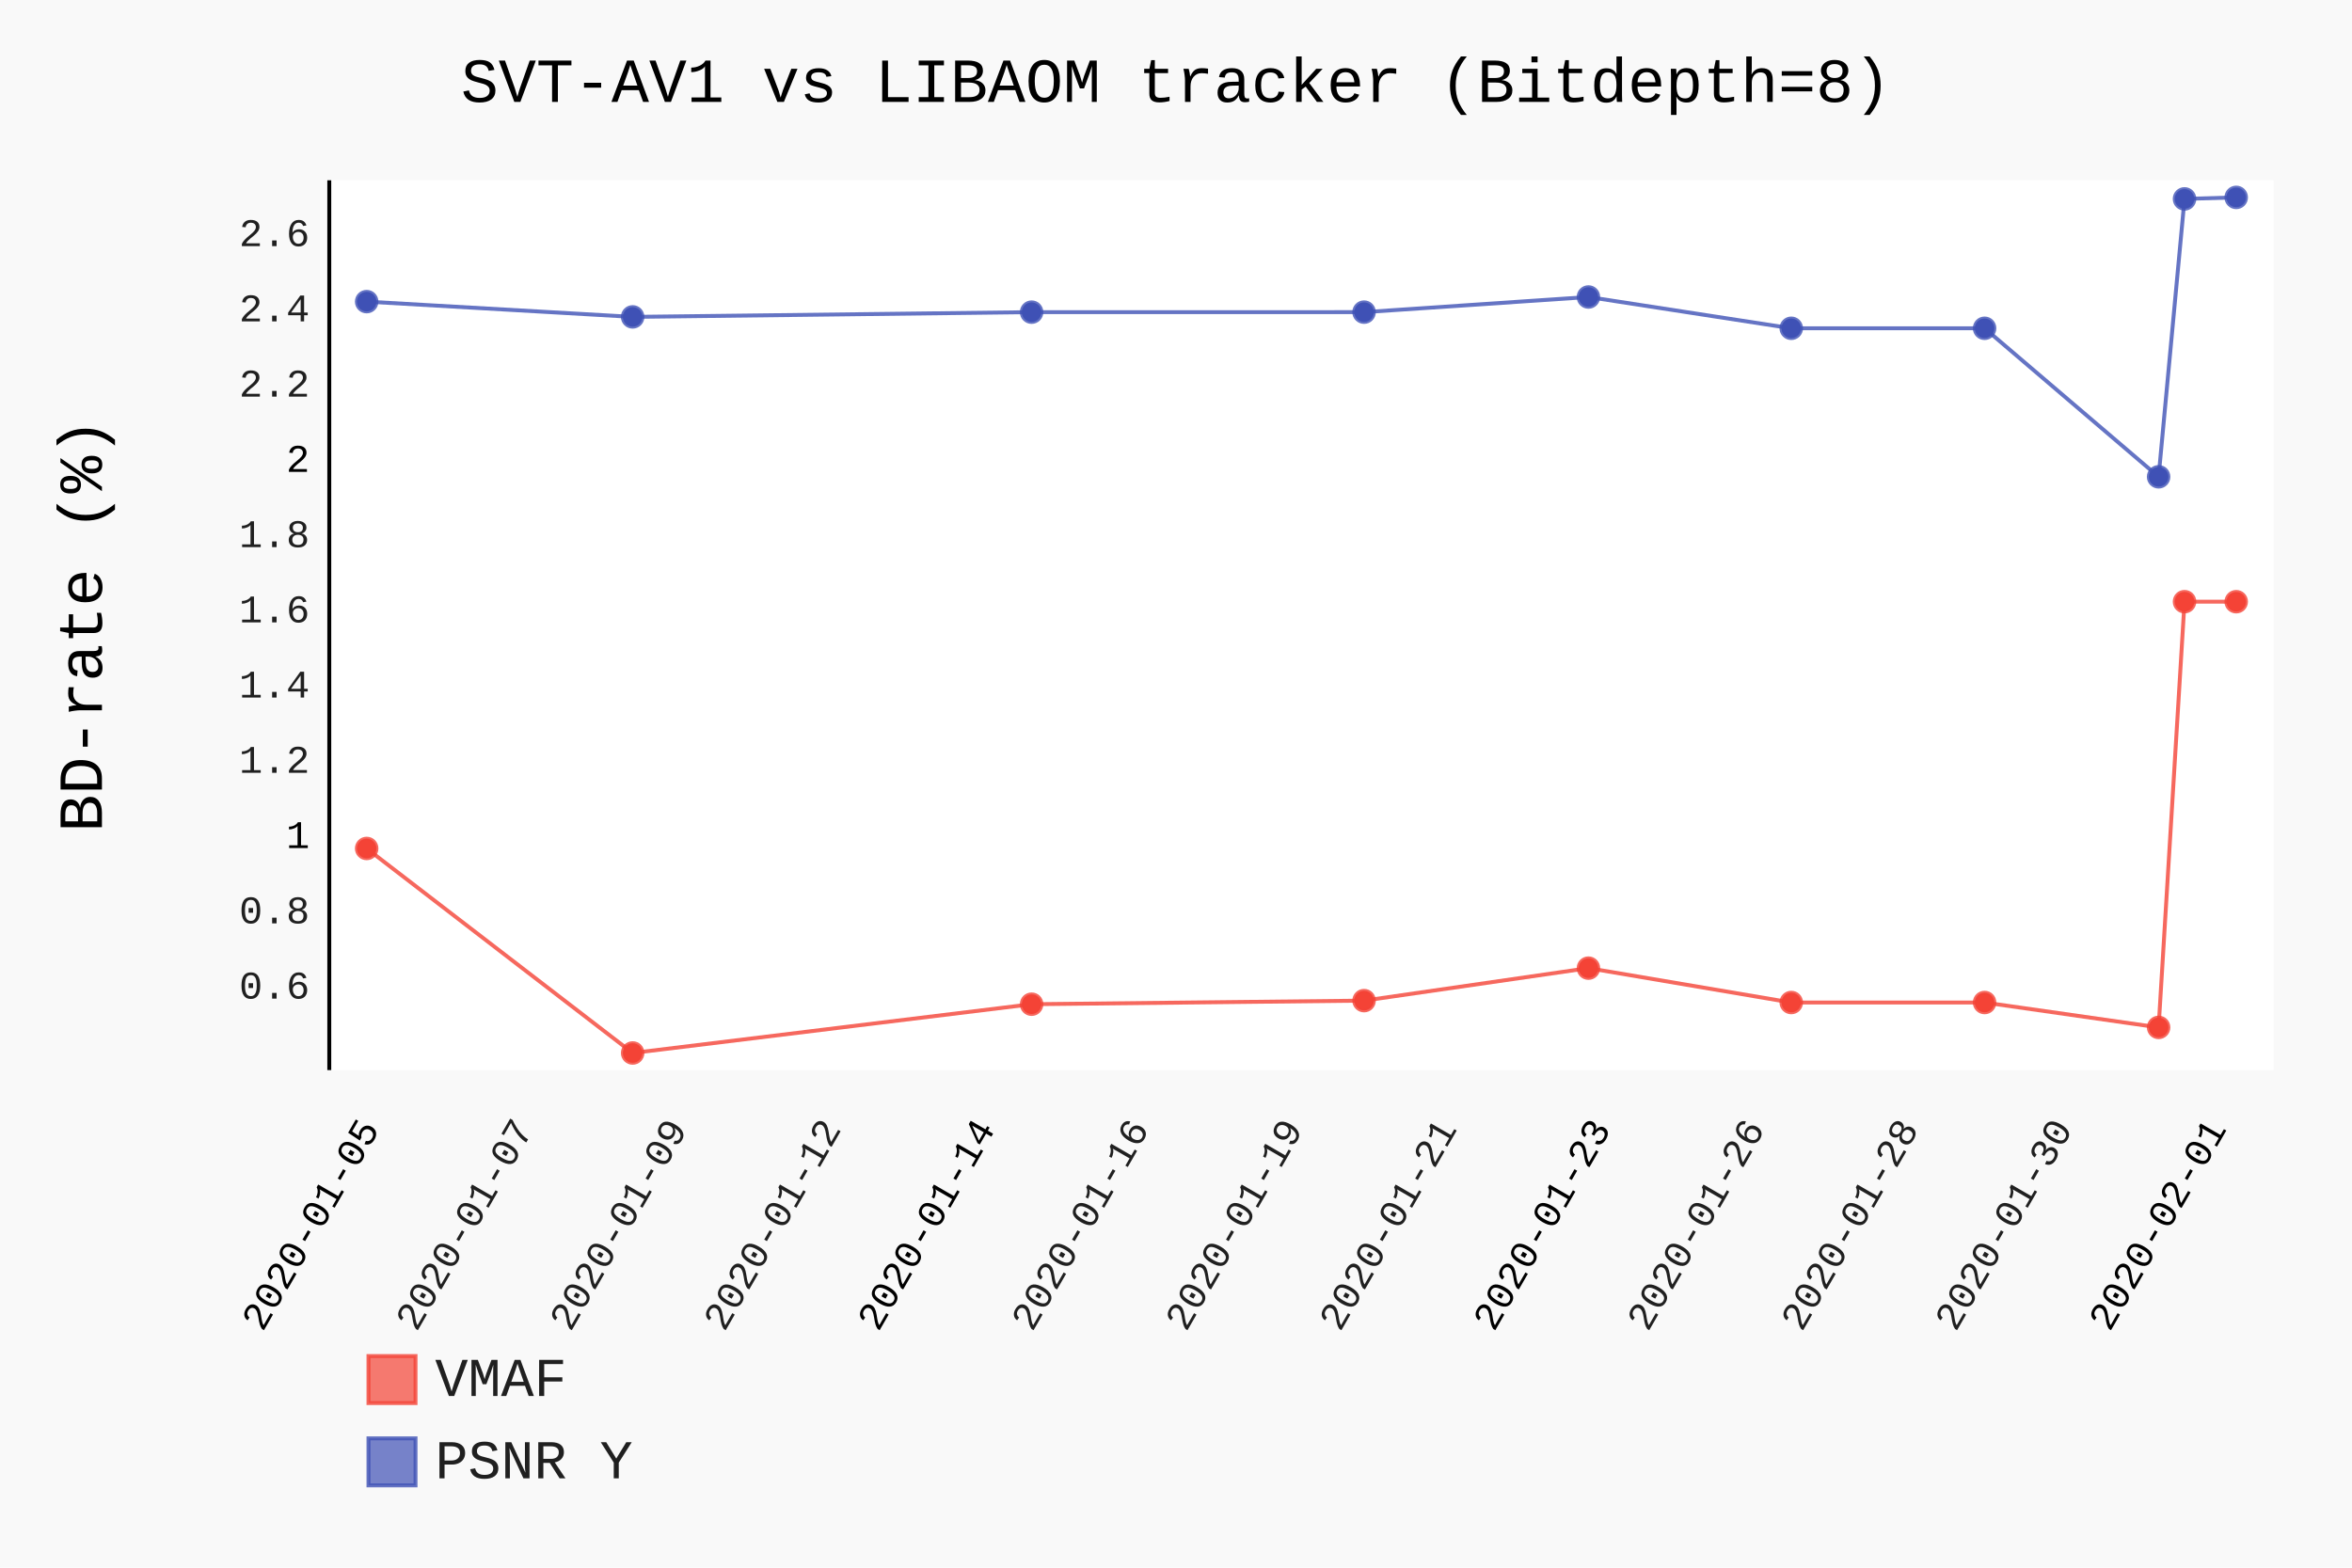
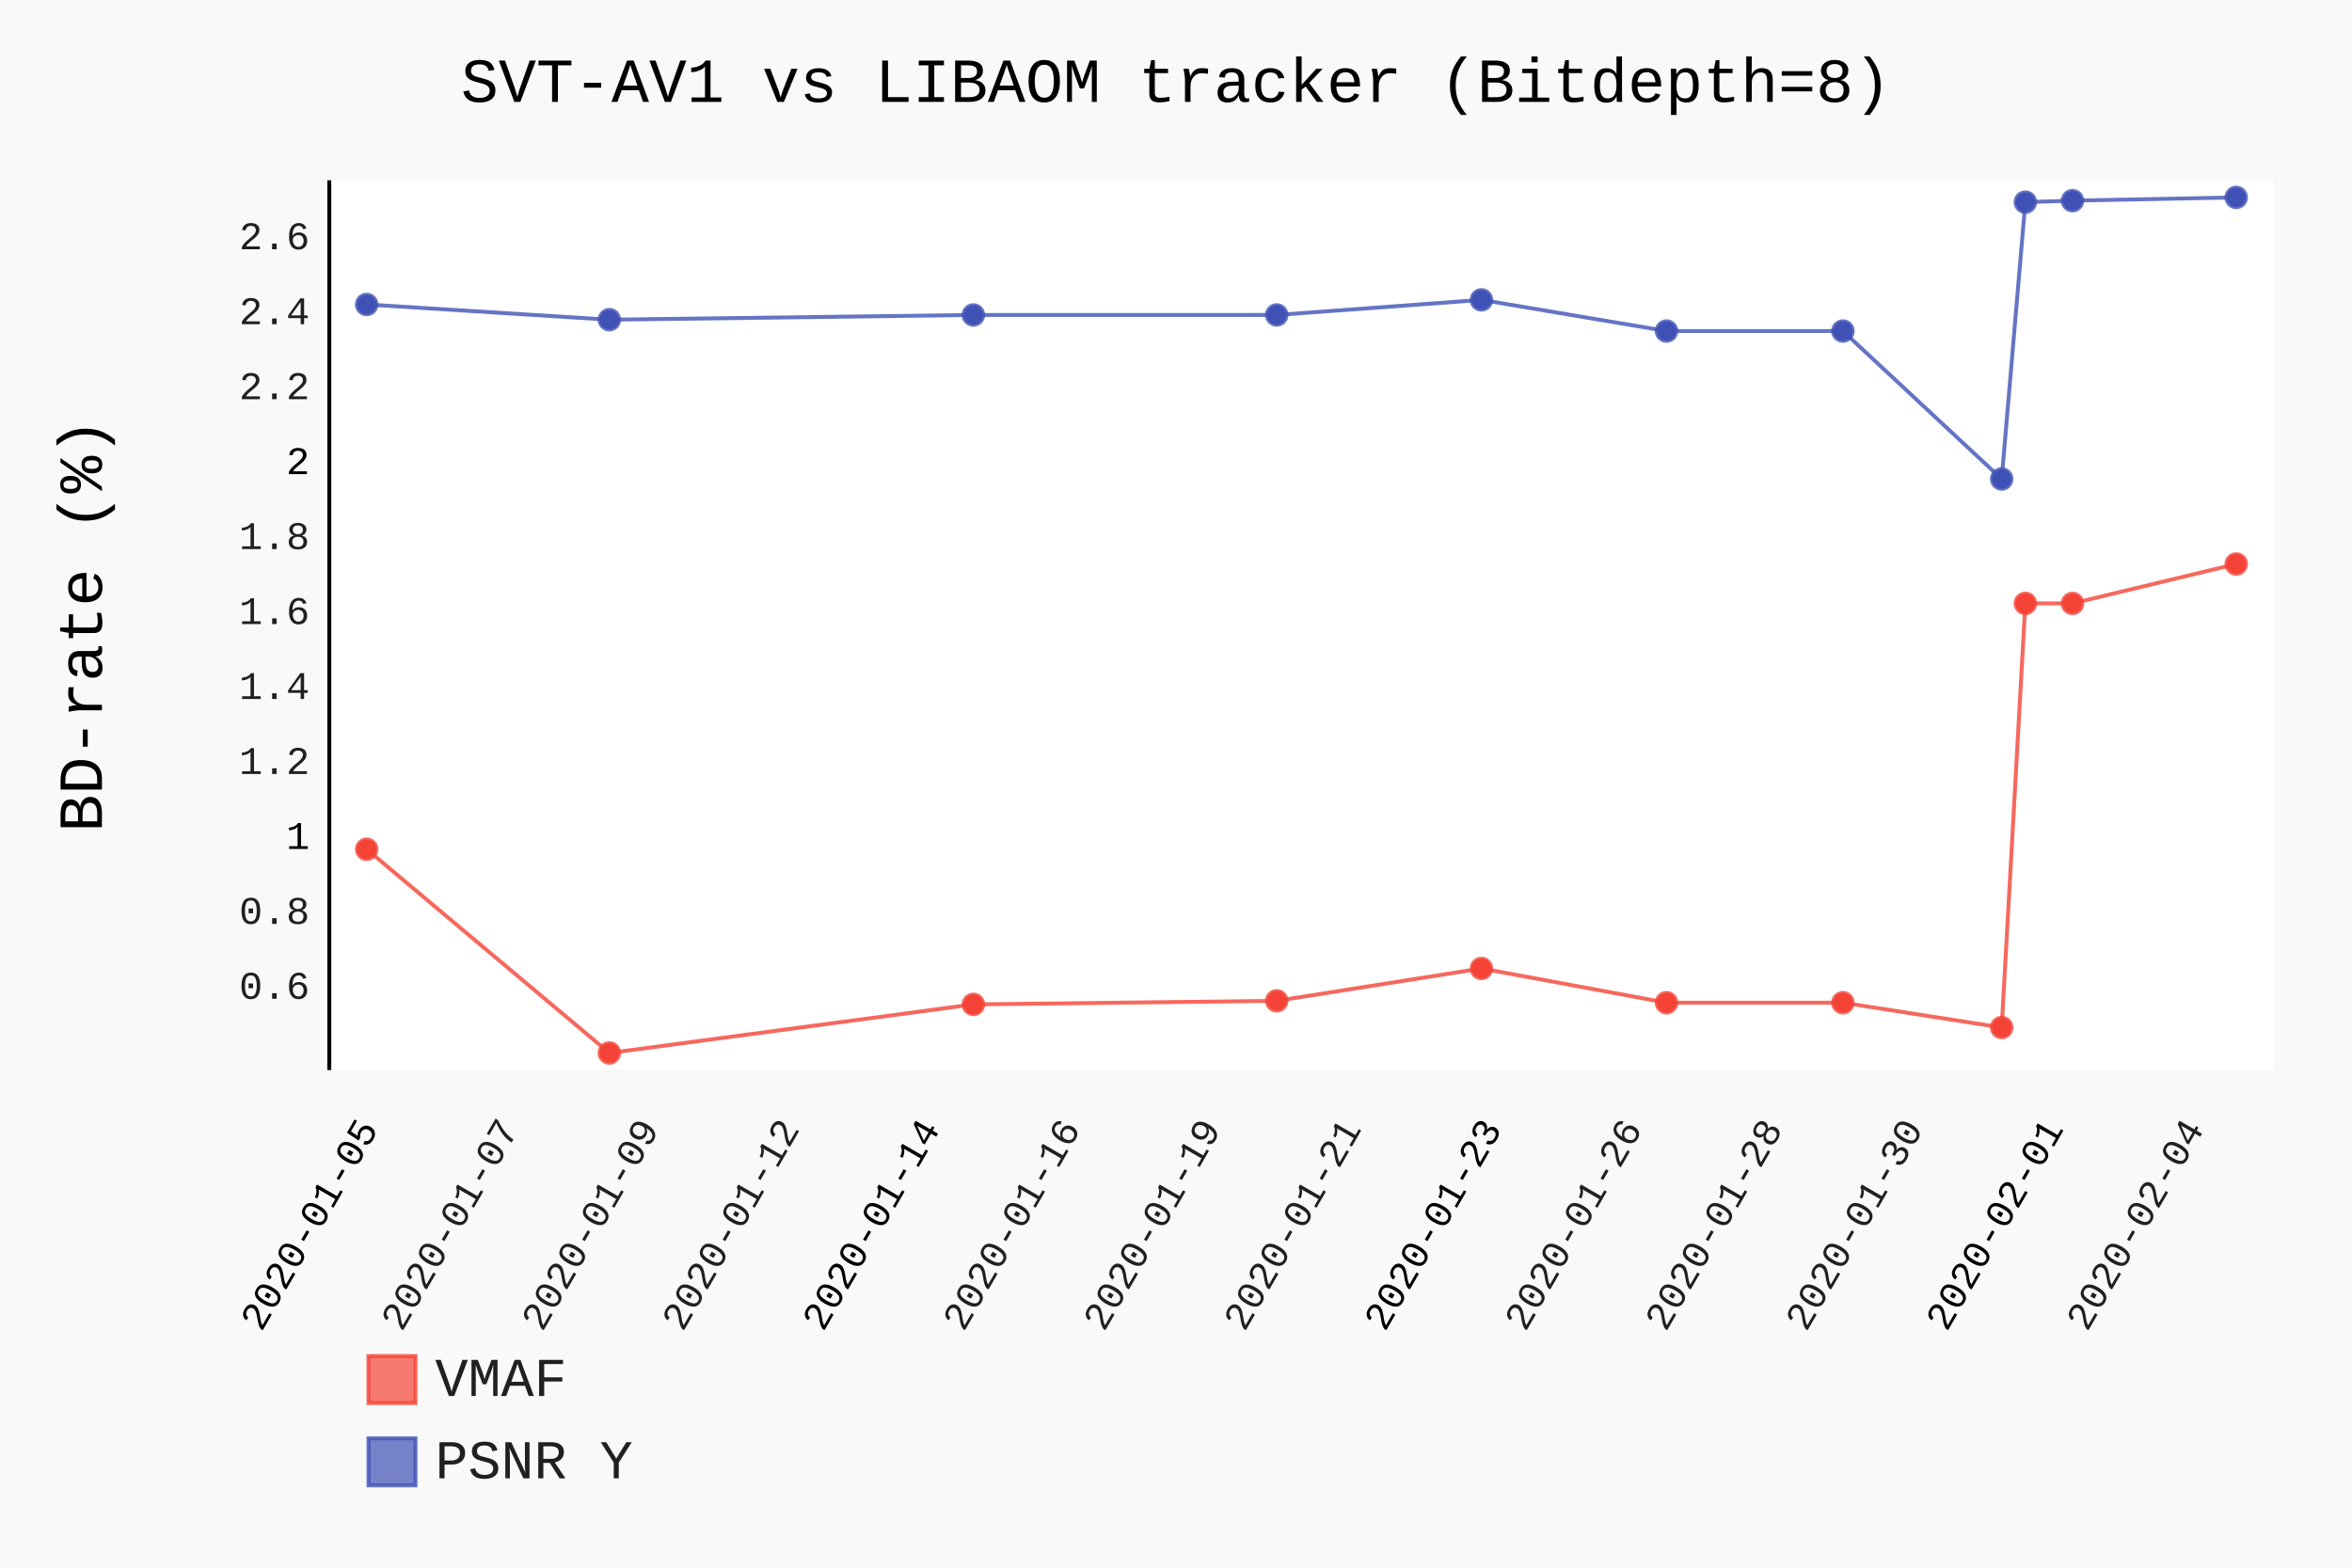
- <svg xmlns="http://www.w3.org/2000/svg" class="pygal-chart" id="chart-f9b7b735-55b6-4c59-bcd4-cbf4605f7744" viewBox="0 0 600 400">
+ <svg xmlns="http://www.w3.org/2000/svg" class="pygal-chart" id="chart-d8599ed5-5786-4be9-aa89-9867d01b9e7c" viewBox="0 0 600 400">
  <defs>
-     <style type="text/css">#chart-f9b7b735-55b6-4c59-bcd4-cbf4605f7744{-webkit-user-select:none;-webkit-font-smoothing:antialiased;font-family:Consolas,"Liberation Mono",Menlo,Courier,monospace}#chart-f9b7b735-55b6-4c59-bcd4-cbf4605f7744 .title{font-family:Consolas,"Liberation Mono",Menlo,Courier,monospace;font-size:16px}#chart-f9b7b735-55b6-4c59-bcd4-cbf4605f7744 .legends .legend text{font-family:Consolas,"Liberation Mono",Menlo,Courier,monospace;font-size:14px}#chart-f9b7b735-55b6-4c59-bcd4-cbf4605f7744 .axis text{font-family:Consolas,"Liberation Mono",Menlo,Courier,monospace;font-size:10px}#chart-f9b7b735-55b6-4c59-bcd4-cbf4605f7744 .axis text.major{font-family:Consolas,"Liberation Mono",Menlo,Courier,monospace;font-size:10px}#chart-f9b7b735-55b6-4c59-bcd4-cbf4605f7744 .text-overlay text.value{font-family:Consolas,"Liberation Mono",Menlo,Courier,monospace;font-size:16px}#chart-f9b7b735-55b6-4c59-bcd4-cbf4605f7744 .text-overlay text.label{font-family:Consolas,"Liberation Mono",Menlo,Courier,monospace;font-size:10px}#chart-f9b7b735-55b6-4c59-bcd4-cbf4605f7744 .tooltip{font-family:Consolas,"Liberation Mono",Menlo,Courier,monospace;font-size:14px}#chart-f9b7b735-55b6-4c59-bcd4-cbf4605f7744 text.no_data{font-family:Consolas,"Liberation Mono",Menlo,Courier,monospace;font-size:64px}
- #chart-f9b7b735-55b6-4c59-bcd4-cbf4605f7744{background-color:rgba(249,249,249,1)}#chart-f9b7b735-55b6-4c59-bcd4-cbf4605f7744 path,#chart-f9b7b735-55b6-4c59-bcd4-cbf4605f7744 line,#chart-f9b7b735-55b6-4c59-bcd4-cbf4605f7744 rect,#chart-f9b7b735-55b6-4c59-bcd4-cbf4605f7744 circle{-webkit-transition:150ms;-moz-transition:150ms;transition:150ms}#chart-f9b7b735-55b6-4c59-bcd4-cbf4605f7744 .graph &gt; .background{fill:rgba(249,249,249,1)}#chart-f9b7b735-55b6-4c59-bcd4-cbf4605f7744 .plot &gt; .background{fill:rgba(255,255,255,1)}#chart-f9b7b735-55b6-4c59-bcd4-cbf4605f7744 .graph{fill:rgba(0,0,0,.87)}#chart-f9b7b735-55b6-4c59-bcd4-cbf4605f7744 text.no_data{fill:rgba(0,0,0,1)}#chart-f9b7b735-55b6-4c59-bcd4-cbf4605f7744 .title{fill:rgba(0,0,0,1)}#chart-f9b7b735-55b6-4c59-bcd4-cbf4605f7744 .legends .legend text{fill:rgba(0,0,0,.87)}#chart-f9b7b735-55b6-4c59-bcd4-cbf4605f7744 .legends .legend:hover text{fill:rgba(0,0,0,1)}#chart-f9b7b735-55b6-4c59-bcd4-cbf4605f7744 .axis .line{stroke:rgba(0,0,0,1)}#chart-f9b7b735-55b6-4c59-bcd4-cbf4605f7744 .axis .guide.line{stroke:rgba(0,0,0,.54)}#chart-f9b7b735-55b6-4c59-bcd4-cbf4605f7744 .axis .major.line{stroke:rgba(0,0,0,.87)}#chart-f9b7b735-55b6-4c59-bcd4-cbf4605f7744 .axis text.major{fill:rgba(0,0,0,1)}#chart-f9b7b735-55b6-4c59-bcd4-cbf4605f7744 .axis.y .guides:hover .guide.line,#chart-f9b7b735-55b6-4c59-bcd4-cbf4605f7744 .line-graph .axis.x .guides:hover .guide.line,#chart-f9b7b735-55b6-4c59-bcd4-cbf4605f7744 .stackedline-graph .axis.x .guides:hover .guide.line,#chart-f9b7b735-55b6-4c59-bcd4-cbf4605f7744 .xy-graph .axis.x .guides:hover .guide.line{stroke:rgba(0,0,0,1)}#chart-f9b7b735-55b6-4c59-bcd4-cbf4605f7744 .axis .guides:hover text{fill:rgba(0,0,0,1)}#chart-f9b7b735-55b6-4c59-bcd4-cbf4605f7744 .reactive{fill-opacity:.7;stroke-opacity:.8}#chart-f9b7b735-55b6-4c59-bcd4-cbf4605f7744 .ci{stroke:rgba(0,0,0,.87)}#chart-f9b7b735-55b6-4c59-bcd4-cbf4605f7744 .reactive.active,#chart-f9b7b735-55b6-4c59-bcd4-cbf4605f7744 .active .reactive{fill-opacity:.8;stroke-opacity:.9;stroke-width:4}#chart-f9b7b735-55b6-4c59-bcd4-cbf4605f7744 .ci .reactive.active{stroke-width:1.5}#chart-f9b7b735-55b6-4c59-bcd4-cbf4605f7744 .series text{fill:rgba(0,0,0,1)}#chart-f9b7b735-55b6-4c59-bcd4-cbf4605f7744 .tooltip rect{fill:rgba(255,255,255,1);stroke:rgba(0,0,0,1);-webkit-transition:opacity 150ms;-moz-transition:opacity 150ms;transition:opacity 150ms}#chart-f9b7b735-55b6-4c59-bcd4-cbf4605f7744 .tooltip .label{fill:rgba(0,0,0,.87)}#chart-f9b7b735-55b6-4c59-bcd4-cbf4605f7744 .tooltip .label{fill:rgba(0,0,0,.87)}#chart-f9b7b735-55b6-4c59-bcd4-cbf4605f7744 .tooltip .legend{font-size:.8em;fill:rgba(0,0,0,.54)}#chart-f9b7b735-55b6-4c59-bcd4-cbf4605f7744 .tooltip .x_label{font-size:.6em;fill:rgba(0,0,0,1)}#chart-f9b7b735-55b6-4c59-bcd4-cbf4605f7744 .tooltip .xlink{font-size:.5em;text-decoration:underline}#chart-f9b7b735-55b6-4c59-bcd4-cbf4605f7744 .tooltip .value{font-size:1.5em}#chart-f9b7b735-55b6-4c59-bcd4-cbf4605f7744 .bound{font-size:.5em}#chart-f9b7b735-55b6-4c59-bcd4-cbf4605f7744 .max-value{font-size:.75em;fill:rgba(0,0,0,.54)}#chart-f9b7b735-55b6-4c59-bcd4-cbf4605f7744 .map-element{fill:rgba(255,255,255,1);stroke:rgba(0,0,0,.54) !important}#chart-f9b7b735-55b6-4c59-bcd4-cbf4605f7744 .map-element .reactive{fill-opacity:inherit;stroke-opacity:inherit}#chart-f9b7b735-55b6-4c59-bcd4-cbf4605f7744 .color-0,#chart-f9b7b735-55b6-4c59-bcd4-cbf4605f7744 .color-0 a:visited{stroke:#F44336;fill:#F44336}#chart-f9b7b735-55b6-4c59-bcd4-cbf4605f7744 .color-1,#chart-f9b7b735-55b6-4c59-bcd4-cbf4605f7744 .color-1 a:visited{stroke:#3F51B5;fill:#3F51B5}#chart-f9b7b735-55b6-4c59-bcd4-cbf4605f7744 .text-overlay .color-0 text{fill:black}#chart-f9b7b735-55b6-4c59-bcd4-cbf4605f7744 .text-overlay .color-1 text{fill:black}
- #chart-f9b7b735-55b6-4c59-bcd4-cbf4605f7744 text.no_data{text-anchor:middle}#chart-f9b7b735-55b6-4c59-bcd4-cbf4605f7744 .guide.line{fill:none}#chart-f9b7b735-55b6-4c59-bcd4-cbf4605f7744 .centered{text-anchor:middle}#chart-f9b7b735-55b6-4c59-bcd4-cbf4605f7744 .title{text-anchor:middle}#chart-f9b7b735-55b6-4c59-bcd4-cbf4605f7744 .legends .legend text{fill-opacity:1}#chart-f9b7b735-55b6-4c59-bcd4-cbf4605f7744 .axis.x text{text-anchor:middle}#chart-f9b7b735-55b6-4c59-bcd4-cbf4605f7744 .axis.x:not(.web) text[transform]{text-anchor:start}#chart-f9b7b735-55b6-4c59-bcd4-cbf4605f7744 .axis.x:not(.web) text[transform].backwards{text-anchor:end}#chart-f9b7b735-55b6-4c59-bcd4-cbf4605f7744 .axis.y text{text-anchor:end}#chart-f9b7b735-55b6-4c59-bcd4-cbf4605f7744 .axis.y text[transform].backwards{text-anchor:start}#chart-f9b7b735-55b6-4c59-bcd4-cbf4605f7744 .axis.y2 text{text-anchor:start}#chart-f9b7b735-55b6-4c59-bcd4-cbf4605f7744 .axis.y2 text[transform].backwards{text-anchor:end}#chart-f9b7b735-55b6-4c59-bcd4-cbf4605f7744 .axis .guide.line{stroke-dasharray:4,4}#chart-f9b7b735-55b6-4c59-bcd4-cbf4605f7744 .axis .major.guide.line{stroke-dasharray:6,6}#chart-f9b7b735-55b6-4c59-bcd4-cbf4605f7744 .horizontal .axis.y .guide.line,#chart-f9b7b735-55b6-4c59-bcd4-cbf4605f7744 .horizontal .axis.y2 .guide.line,#chart-f9b7b735-55b6-4c59-bcd4-cbf4605f7744 .vertical .axis.x .guide.line{opacity:0}#chart-f9b7b735-55b6-4c59-bcd4-cbf4605f7744 .horizontal .axis.always_show .guide.line,#chart-f9b7b735-55b6-4c59-bcd4-cbf4605f7744 .vertical .axis.always_show .guide.line{opacity:1 !important}#chart-f9b7b735-55b6-4c59-bcd4-cbf4605f7744 .axis.y .guides:hover .guide.line,#chart-f9b7b735-55b6-4c59-bcd4-cbf4605f7744 .axis.y2 .guides:hover .guide.line,#chart-f9b7b735-55b6-4c59-bcd4-cbf4605f7744 .axis.x .guides:hover .guide.line{opacity:1}#chart-f9b7b735-55b6-4c59-bcd4-cbf4605f7744 .axis .guides:hover text{opacity:1}#chart-f9b7b735-55b6-4c59-bcd4-cbf4605f7744 .nofill{fill:none}#chart-f9b7b735-55b6-4c59-bcd4-cbf4605f7744 .subtle-fill{fill-opacity:.2}#chart-f9b7b735-55b6-4c59-bcd4-cbf4605f7744 .dot{stroke-width:1px;fill-opacity:1}#chart-f9b7b735-55b6-4c59-bcd4-cbf4605f7744 .dot.active{stroke-width:5px}#chart-f9b7b735-55b6-4c59-bcd4-cbf4605f7744 .dot.negative{fill:transparent}#chart-f9b7b735-55b6-4c59-bcd4-cbf4605f7744 text,#chart-f9b7b735-55b6-4c59-bcd4-cbf4605f7744 tspan{stroke:none !important}#chart-f9b7b735-55b6-4c59-bcd4-cbf4605f7744 .series text.active{opacity:1}#chart-f9b7b735-55b6-4c59-bcd4-cbf4605f7744 .tooltip rect{fill-opacity:.95;stroke-width:.5}#chart-f9b7b735-55b6-4c59-bcd4-cbf4605f7744 .tooltip text{fill-opacity:1}#chart-f9b7b735-55b6-4c59-bcd4-cbf4605f7744 .showable{visibility:hidden}#chart-f9b7b735-55b6-4c59-bcd4-cbf4605f7744 .showable.shown{visibility:visible}#chart-f9b7b735-55b6-4c59-bcd4-cbf4605f7744 .gauge-background{fill:rgba(229,229,229,1);stroke:none}#chart-f9b7b735-55b6-4c59-bcd4-cbf4605f7744 .bg-lines{stroke:rgba(249,249,249,1);stroke-width:2px}</style>
+     <style type="text/css">#chart-d8599ed5-5786-4be9-aa89-9867d01b9e7c{-webkit-user-select:none;-webkit-font-smoothing:antialiased;font-family:Consolas,"Liberation Mono",Menlo,Courier,monospace}#chart-d8599ed5-5786-4be9-aa89-9867d01b9e7c .title{font-family:Consolas,"Liberation Mono",Menlo,Courier,monospace;font-size:16px}#chart-d8599ed5-5786-4be9-aa89-9867d01b9e7c .legends .legend text{font-family:Consolas,"Liberation Mono",Menlo,Courier,monospace;font-size:14px}#chart-d8599ed5-5786-4be9-aa89-9867d01b9e7c .axis text{font-family:Consolas,"Liberation Mono",Menlo,Courier,monospace;font-size:10px}#chart-d8599ed5-5786-4be9-aa89-9867d01b9e7c .axis text.major{font-family:Consolas,"Liberation Mono",Menlo,Courier,monospace;font-size:10px}#chart-d8599ed5-5786-4be9-aa89-9867d01b9e7c .text-overlay text.value{font-family:Consolas,"Liberation Mono",Menlo,Courier,monospace;font-size:16px}#chart-d8599ed5-5786-4be9-aa89-9867d01b9e7c .text-overlay text.label{font-family:Consolas,"Liberation Mono",Menlo,Courier,monospace;font-size:10px}#chart-d8599ed5-5786-4be9-aa89-9867d01b9e7c .tooltip{font-family:Consolas,"Liberation Mono",Menlo,Courier,monospace;font-size:14px}#chart-d8599ed5-5786-4be9-aa89-9867d01b9e7c text.no_data{font-family:Consolas,"Liberation Mono",Menlo,Courier,monospace;font-size:64px}
+ #chart-d8599ed5-5786-4be9-aa89-9867d01b9e7c{background-color:rgba(249,249,249,1)}#chart-d8599ed5-5786-4be9-aa89-9867d01b9e7c path,#chart-d8599ed5-5786-4be9-aa89-9867d01b9e7c line,#chart-d8599ed5-5786-4be9-aa89-9867d01b9e7c rect,#chart-d8599ed5-5786-4be9-aa89-9867d01b9e7c circle{-webkit-transition:150ms;-moz-transition:150ms;transition:150ms}#chart-d8599ed5-5786-4be9-aa89-9867d01b9e7c .graph &gt; .background{fill:rgba(249,249,249,1)}#chart-d8599ed5-5786-4be9-aa89-9867d01b9e7c .plot &gt; .background{fill:rgba(255,255,255,1)}#chart-d8599ed5-5786-4be9-aa89-9867d01b9e7c .graph{fill:rgba(0,0,0,.87)}#chart-d8599ed5-5786-4be9-aa89-9867d01b9e7c text.no_data{fill:rgba(0,0,0,1)}#chart-d8599ed5-5786-4be9-aa89-9867d01b9e7c .title{fill:rgba(0,0,0,1)}#chart-d8599ed5-5786-4be9-aa89-9867d01b9e7c .legends .legend text{fill:rgba(0,0,0,.87)}#chart-d8599ed5-5786-4be9-aa89-9867d01b9e7c .legends .legend:hover text{fill:rgba(0,0,0,1)}#chart-d8599ed5-5786-4be9-aa89-9867d01b9e7c .axis .line{stroke:rgba(0,0,0,1)}#chart-d8599ed5-5786-4be9-aa89-9867d01b9e7c .axis .guide.line{stroke:rgba(0,0,0,.54)}#chart-d8599ed5-5786-4be9-aa89-9867d01b9e7c .axis .major.line{stroke:rgba(0,0,0,.87)}#chart-d8599ed5-5786-4be9-aa89-9867d01b9e7c .axis text.major{fill:rgba(0,0,0,1)}#chart-d8599ed5-5786-4be9-aa89-9867d01b9e7c .axis.y .guides:hover .guide.line,#chart-d8599ed5-5786-4be9-aa89-9867d01b9e7c .line-graph .axis.x .guides:hover .guide.line,#chart-d8599ed5-5786-4be9-aa89-9867d01b9e7c .stackedline-graph .axis.x .guides:hover .guide.line,#chart-d8599ed5-5786-4be9-aa89-9867d01b9e7c .xy-graph .axis.x .guides:hover .guide.line{stroke:rgba(0,0,0,1)}#chart-d8599ed5-5786-4be9-aa89-9867d01b9e7c .axis .guides:hover text{fill:rgba(0,0,0,1)}#chart-d8599ed5-5786-4be9-aa89-9867d01b9e7c .reactive{fill-opacity:.7;stroke-opacity:.8}#chart-d8599ed5-5786-4be9-aa89-9867d01b9e7c .ci{stroke:rgba(0,0,0,.87)}#chart-d8599ed5-5786-4be9-aa89-9867d01b9e7c .reactive.active,#chart-d8599ed5-5786-4be9-aa89-9867d01b9e7c .active .reactive{fill-opacity:.8;stroke-opacity:.9;stroke-width:4}#chart-d8599ed5-5786-4be9-aa89-9867d01b9e7c .ci .reactive.active{stroke-width:1.5}#chart-d8599ed5-5786-4be9-aa89-9867d01b9e7c .series text{fill:rgba(0,0,0,1)}#chart-d8599ed5-5786-4be9-aa89-9867d01b9e7c .tooltip rect{fill:rgba(255,255,255,1);stroke:rgba(0,0,0,1);-webkit-transition:opacity 150ms;-moz-transition:opacity 150ms;transition:opacity 150ms}#chart-d8599ed5-5786-4be9-aa89-9867d01b9e7c .tooltip .label{fill:rgba(0,0,0,.87)}#chart-d8599ed5-5786-4be9-aa89-9867d01b9e7c .tooltip .label{fill:rgba(0,0,0,.87)}#chart-d8599ed5-5786-4be9-aa89-9867d01b9e7c .tooltip .legend{font-size:.8em;fill:rgba(0,0,0,.54)}#chart-d8599ed5-5786-4be9-aa89-9867d01b9e7c .tooltip .x_label{font-size:.6em;fill:rgba(0,0,0,1)}#chart-d8599ed5-5786-4be9-aa89-9867d01b9e7c .tooltip .xlink{font-size:.5em;text-decoration:underline}#chart-d8599ed5-5786-4be9-aa89-9867d01b9e7c .tooltip .value{font-size:1.5em}#chart-d8599ed5-5786-4be9-aa89-9867d01b9e7c .bound{font-size:.5em}#chart-d8599ed5-5786-4be9-aa89-9867d01b9e7c .max-value{font-size:.75em;fill:rgba(0,0,0,.54)}#chart-d8599ed5-5786-4be9-aa89-9867d01b9e7c .map-element{fill:rgba(255,255,255,1);stroke:rgba(0,0,0,.54) !important}#chart-d8599ed5-5786-4be9-aa89-9867d01b9e7c .map-element .reactive{fill-opacity:inherit;stroke-opacity:inherit}#chart-d8599ed5-5786-4be9-aa89-9867d01b9e7c .color-0,#chart-d8599ed5-5786-4be9-aa89-9867d01b9e7c .color-0 a:visited{stroke:#F44336;fill:#F44336}#chart-d8599ed5-5786-4be9-aa89-9867d01b9e7c .color-1,#chart-d8599ed5-5786-4be9-aa89-9867d01b9e7c .color-1 a:visited{stroke:#3F51B5;fill:#3F51B5}#chart-d8599ed5-5786-4be9-aa89-9867d01b9e7c .text-overlay .color-0 text{fill:black}#chart-d8599ed5-5786-4be9-aa89-9867d01b9e7c .text-overlay .color-1 text{fill:black}
+ #chart-d8599ed5-5786-4be9-aa89-9867d01b9e7c text.no_data{text-anchor:middle}#chart-d8599ed5-5786-4be9-aa89-9867d01b9e7c .guide.line{fill:none}#chart-d8599ed5-5786-4be9-aa89-9867d01b9e7c .centered{text-anchor:middle}#chart-d8599ed5-5786-4be9-aa89-9867d01b9e7c .title{text-anchor:middle}#chart-d8599ed5-5786-4be9-aa89-9867d01b9e7c .legends .legend text{fill-opacity:1}#chart-d8599ed5-5786-4be9-aa89-9867d01b9e7c .axis.x text{text-anchor:middle}#chart-d8599ed5-5786-4be9-aa89-9867d01b9e7c .axis.x:not(.web) text[transform]{text-anchor:start}#chart-d8599ed5-5786-4be9-aa89-9867d01b9e7c .axis.x:not(.web) text[transform].backwards{text-anchor:end}#chart-d8599ed5-5786-4be9-aa89-9867d01b9e7c .axis.y text{text-anchor:end}#chart-d8599ed5-5786-4be9-aa89-9867d01b9e7c .axis.y text[transform].backwards{text-anchor:start}#chart-d8599ed5-5786-4be9-aa89-9867d01b9e7c .axis.y2 text{text-anchor:start}#chart-d8599ed5-5786-4be9-aa89-9867d01b9e7c .axis.y2 text[transform].backwards{text-anchor:end}#chart-d8599ed5-5786-4be9-aa89-9867d01b9e7c .axis .guide.line{stroke-dasharray:4,4}#chart-d8599ed5-5786-4be9-aa89-9867d01b9e7c .axis .major.guide.line{stroke-dasharray:6,6}#chart-d8599ed5-5786-4be9-aa89-9867d01b9e7c .horizontal .axis.y .guide.line,#chart-d8599ed5-5786-4be9-aa89-9867d01b9e7c .horizontal .axis.y2 .guide.line,#chart-d8599ed5-5786-4be9-aa89-9867d01b9e7c .vertical .axis.x .guide.line{opacity:0}#chart-d8599ed5-5786-4be9-aa89-9867d01b9e7c .horizontal .axis.always_show .guide.line,#chart-d8599ed5-5786-4be9-aa89-9867d01b9e7c .vertical .axis.always_show .guide.line{opacity:1 !important}#chart-d8599ed5-5786-4be9-aa89-9867d01b9e7c .axis.y .guides:hover .guide.line,#chart-d8599ed5-5786-4be9-aa89-9867d01b9e7c .axis.y2 .guides:hover .guide.line,#chart-d8599ed5-5786-4be9-aa89-9867d01b9e7c .axis.x .guides:hover .guide.line{opacity:1}#chart-d8599ed5-5786-4be9-aa89-9867d01b9e7c .axis .guides:hover text{opacity:1}#chart-d8599ed5-5786-4be9-aa89-9867d01b9e7c .nofill{fill:none}#chart-d8599ed5-5786-4be9-aa89-9867d01b9e7c .subtle-fill{fill-opacity:.2}#chart-d8599ed5-5786-4be9-aa89-9867d01b9e7c .dot{stroke-width:1px;fill-opacity:1}#chart-d8599ed5-5786-4be9-aa89-9867d01b9e7c .dot.active{stroke-width:5px}#chart-d8599ed5-5786-4be9-aa89-9867d01b9e7c .dot.negative{fill:transparent}#chart-d8599ed5-5786-4be9-aa89-9867d01b9e7c text,#chart-d8599ed5-5786-4be9-aa89-9867d01b9e7c tspan{stroke:none !important}#chart-d8599ed5-5786-4be9-aa89-9867d01b9e7c .series text.active{opacity:1}#chart-d8599ed5-5786-4be9-aa89-9867d01b9e7c .tooltip rect{fill-opacity:.95;stroke-width:.5}#chart-d8599ed5-5786-4be9-aa89-9867d01b9e7c .tooltip text{fill-opacity:1}#chart-d8599ed5-5786-4be9-aa89-9867d01b9e7c .showable{visibility:hidden}#chart-d8599ed5-5786-4be9-aa89-9867d01b9e7c .showable.shown{visibility:visible}#chart-d8599ed5-5786-4be9-aa89-9867d01b9e7c .gauge-background{fill:rgba(229,229,229,1);stroke:none}#chart-d8599ed5-5786-4be9-aa89-9867d01b9e7c .bg-lines{stroke:rgba(249,249,249,1);stroke-width:2px}</style>
  </defs>
  <g class="graph datetimeline-graph vertical">
    <rect class="background" height="400" width="600" x="0" y="0" />
    <g class="plot" transform="translate(84, 46)">
      <rect class="background" height="227.038" width="496.0" x="0" y="0" />
      <g class="axis y">
        <g class="guides">
-           <text class="" x="-5" y="208.792">0.6</text>
-         </g>
-         <g class="guides">
-           <text class="" x="-5" y="189.593">0.8</text>
-         </g>
-         <g class="guides">
-           <text class="major" x="-5" y="170.393">1</text>
-         </g>
-         <g class="guides">
-           <text class="" x="-5" y="151.194">1.2</text>
-         </g>
-         <g class="guides">
-           <text class="" x="-5" y="131.995">1.4</text>
-         </g>
-         <g class="guides">
-           <text class="" x="-5" y="112.796">1.6</text>
-         </g>
-         <g class="guides">
-           <text class="" x="-5" y="93.597">1.8</text>
-         </g>
-         <g class="guides">
-           <text class="major" x="-5" y="74.398">2</text>
-         </g>
-         <g class="guides">
-           <text class="" x="-5" y="55.199">2.2</text>
-         </g>
-         <g class="guides">
-           <text class="" x="-5" y="36">2.4</text>
-         </g>
-         <g class="guides">
-           <text class="" x="-5" y="16.8">2.6</text>
+           <text class="" x="-5" y="208.858">0.6</text>
+         </g>
+         <g class="guides">
+           <text class="" x="-5" y="189.732">0.8</text>
+         </g>
+         <g class="guides">
+           <text class="major" x="-5" y="170.606">1</text>
+         </g>
+         <g class="guides">
+           <text class="" x="-5" y="151.48">1.2</text>
+         </g>
+         <g class="guides">
+           <text class="" x="-5" y="132.354">1.4</text>
+         </g>
+         <g class="guides">
+           <text class="" x="-5" y="113.228">1.6</text>
+         </g>
+         <g class="guides">
+           <text class="" x="-5" y="94.102">1.8</text>
+         </g>
+         <g class="guides">
+           <text class="major" x="-5" y="74.976">2</text>
+         </g>
+         <g class="guides">
+           <text class="" x="-5" y="55.85">2.2</text>
+         </g>
+         <g class="guides">
+           <text class="" x="-5" y="36.724">2.4</text>
+         </g>
+         <g class="guides">
+           <text class="" x="-5" y="17.598">2.6</text>
        </g>
      </g>
      <g class="axis x">
        <path class="line" d="M0 0 v227.038" />
        <g class="guides">
-           <path class="major guide line" d="M12.994 0 v227.038" />
-           <text class="major backwards" transform="rotate(300 12.99381 242.0385)" x="12.994" y="242.038">2020-01-05</text>
-         </g>
-         <g class="guides">
-           <path class="guide line" d="M52.259 0 v227.038" />
-           <text class="backwards" transform="rotate(300 52.25908 242.0385)" x="52.259" y="242.038">2020-01-07</text>
-         </g>
-         <g class="guides">
-           <path class="guide line" d="M91.524 0 v227.038" />
-           <text class="backwards" transform="rotate(300 91.52435 242.0385)" x="91.524" y="242.038">2020-01-09</text>
-         </g>
-         <g class="guides">
-           <path class="guide line" d="M130.79 0 v227.038" />
-           <text class="backwards" transform="rotate(300 130.7896 242.0385)" x="130.79" y="242.038">2020-01-12</text>
-         </g>
-         <g class="guides">
-           <path class="major guide line" d="M170.055 0 v227.038" />
-           <text class="major backwards" transform="rotate(300 170.0549 242.0385)" x="170.055" y="242.038">2020-01-14</text>
-         </g>
-         <g class="guides">
-           <path class="guide line" d="M209.32 0 v227.038" />
-           <text class="backwards" transform="rotate(300 209.3202 242.0385)" x="209.32" y="242.038">2020-01-16</text>
-         </g>
-         <g class="guides">
-           <path class="guide line" d="M248.585 0 v227.038" />
-           <text class="backwards" transform="rotate(300 248.5854 242.0385)" x="248.585" y="242.038">2020-01-19</text>
-         </g>
-         <g class="guides">
-           <path class="guide line" d="M287.851 0 v227.038" />
-           <text class="backwards" transform="rotate(300 287.8507 242.0385)" x="287.851" y="242.038">2020-01-21</text>
-         </g>
-         <g class="guides">
-           <path class="major guide line" d="M327.116 0 v227.038" />
-           <text class="major backwards" transform="rotate(300 327.116 242.0385)" x="327.116" y="242.038">2020-01-23</text>
-         </g>
-         <g class="guides">
-           <path class="guide line" d="M366.381 0 v227.038" />
-           <text class="backwards" transform="rotate(300 366.3813 242.0385)" x="366.381" y="242.038">2020-01-26</text>
-         </g>
-         <g class="guides">
-           <path class="guide line" d="M405.647 0 v227.038" />
-           <text class="backwards" transform="rotate(300 405.6465 242.0385)" x="405.647" y="242.038">2020-01-28</text>
-         </g>
-         <g class="guides">
-           <path class="guide line" d="M444.912 0 v227.038" />
-           <text class="backwards" transform="rotate(300 444.9118 242.0385)" x="444.912" y="242.038">2020-01-30</text>
-         </g>
-         <g class="guides">
-           <path class="major guide line" d="M484.177 0 v227.038" />
-           <text class="major backwards" transform="rotate(300 484.1771 242.0385)" x="484.177" y="242.038">2020-02-01</text>
+           <path class="major guide line" d="M12.691 0 v227.038" />
+           <text class="major backwards" transform="rotate(300 12.69123 242.0385)" x="12.691" y="242.038">2020-01-05</text>
+         </g>
+         <g class="guides">
+           <path class="guide line" d="M48.518 0 v227.038" />
+           <text class="backwards" transform="rotate(300 48.51818 242.0385)" x="48.518" y="242.038">2020-01-07</text>
+         </g>
+         <g class="guides">
+           <path class="guide line" d="M84.345 0 v227.038" />
+           <text class="backwards" transform="rotate(300 84.34512 242.0385)" x="84.345" y="242.038">2020-01-09</text>
+         </g>
+         <g class="guides">
+           <path class="guide line" d="M120.172 0 v227.038" />
+           <text class="backwards" transform="rotate(300 120.1721 242.0385)" x="120.172" y="242.038">2020-01-12</text>
+         </g>
+         <g class="guides">
+           <path class="major guide line" d="M155.999 0 v227.038" />
+           <text class="major backwards" transform="rotate(300 155.999 242.0385)" x="155.999" y="242.038">2020-01-14</text>
+         </g>
+         <g class="guides">
+           <path class="guide line" d="M191.826 0 v227.038" />
+           <text class="backwards" transform="rotate(300 191.826 242.0385)" x="191.826" y="242.038">2020-01-16</text>
+         </g>
+         <g class="guides">
+           <path class="guide line" d="M227.653 0 v227.038" />
+           <text class="backwards" transform="rotate(300 227.6529 242.0385)" x="227.653" y="242.038">2020-01-19</text>
+         </g>
+         <g class="guides">
+           <path class="guide line" d="M263.48 0 v227.038" />
+           <text class="backwards" transform="rotate(300 263.4798 242.0385)" x="263.48" y="242.038">2020-01-21</text>
+         </g>
+         <g class="guides">
+           <path class="major guide line" d="M299.307 0 v227.038" />
+           <text class="major backwards" transform="rotate(300 299.3068 242.0385)" x="299.307" y="242.038">2020-01-23</text>
+         </g>
+         <g class="guides">
+           <path class="guide line" d="M335.134 0 v227.038" />
+           <text class="backwards" transform="rotate(300 335.1337 242.0385)" x="335.134" y="242.038">2020-01-26</text>
+         </g>
+         <g class="guides">
+           <path class="guide line" d="M370.961 0 v227.038" />
+           <text class="backwards" transform="rotate(300 370.9607 242.0385)" x="370.961" y="242.038">2020-01-28</text>
+         </g>
+         <g class="guides">
+           <path class="guide line" d="M406.788 0 v227.038" />
+           <text class="backwards" transform="rotate(300 406.7876 242.0385)" x="406.788" y="242.038">2020-01-30</text>
+         </g>
+         <g class="guides">
+           <path class="major guide line" d="M442.615 0 v227.038" />
+           <text class="major backwards" transform="rotate(300 442.6146 242.0385)" x="442.615" y="242.038">2020-02-01</text>
+         </g>
+         <g class="guides">
+           <path class="guide line" d="M478.441 0 v227.038" />
+           <text class="backwards" transform="rotate(300 478.4415 242.0385)" x="478.441" y="242.038">2020-02-04</text>
        </g>
      </g>
      <g class="series serie-0 color-0">
-         <path class="line reactive nofill" d="M9.538 170.488 L77.389 222.672 179.164 210.227 263.977 209.312 321.213 201.024 372.953 209.794 422.273 209.794 466.666 216.147 473.278 107.519 486.462 107.526" />
+         <path class="line reactive nofill" d="M9.538 170.687 L71.447 222.672 164.311 210.274 241.697 209.363 293.92 201.107 341.13 209.843 386.131 209.843 426.637 216.171 432.67 107.957 444.699 107.965 486.462 97.908" />
      </g>
      <g class="series serie-1 color-1">
-         <path class="line reactive nofill" d="M9.538 30.96 L77.389 34.856 179.164 33.646 263.977 33.643 321.213 29.781 372.953 37.763 422.273 37.763 466.666 75.659 473.278 4.747 486.462 4.366" />
+         <path class="line reactive nofill" d="M9.538 31.691 L71.447 35.571 164.311 34.366 241.697 34.363 293.92 30.516 341.13 38.468 386.131 38.468 426.637 76.219 432.67 5.577 444.699 5.198 486.462 4.366" />
      </g>
    </g>
    <g class="titles">
      <text class="title plot_title" x="300.0" y="26">SVT-AV1 vs LIBAOM tracker (Bitdepth=8)</text>
      <text class="title" transform="rotate(-90 0 159.5192)" x="0" y="185.519">BD-rate (%)</text>
    </g>
    <g class="plot overlay" transform="translate(84, 46)">
      <g class="series serie-0 color-0">
        <g class="dots">
-           <circle class="dot reactive tooltip-trigger" cx="9.538" cy="170.488" r="2.5" />
-         </g>
-         <g class="dots">
-           <circle class="dot reactive tooltip-trigger" cx="77.389" cy="222.672" r="2.5" />
-         </g>
-         <g class="dots">
-           <circle class="dot reactive tooltip-trigger" cx="179.164" cy="210.227" r="2.5" />
-         </g>
-         <g class="dots">
-           <circle class="dot reactive tooltip-trigger" cx="263.977" cy="209.312" r="2.5" />
-         </g>
-         <g class="dots">
-           <circle class="dot reactive tooltip-trigger" cx="321.213" cy="201.024" r="2.5" />
-         </g>
-         <g class="dots">
-           <circle class="dot reactive tooltip-trigger" cx="372.953" cy="209.794" r="2.5" />
-         </g>
-         <g class="dots">
-           <circle class="dot reactive tooltip-trigger" cx="422.273" cy="209.794" r="2.5" />
-         </g>
-         <g class="dots">
-           <circle class="dot reactive tooltip-trigger" cx="466.666" cy="216.147" r="2.5" />
-         </g>
-         <g class="dots">
-           <circle class="dot reactive tooltip-trigger" cx="473.278" cy="107.519" r="2.5" />
-         </g>
-         <g class="dots">
-           <circle class="dot reactive tooltip-trigger" cx="486.462" cy="107.526" r="2.5" />
+           <circle class="dot reactive tooltip-trigger" cx="9.538" cy="170.687" r="2.5" />
+         </g>
+         <g class="dots">
+           <circle class="dot reactive tooltip-trigger" cx="71.447" cy="222.672" r="2.5" />
+         </g>
+         <g class="dots">
+           <circle class="dot reactive tooltip-trigger" cx="164.311" cy="210.274" r="2.5" />
+         </g>
+         <g class="dots">
+           <circle class="dot reactive tooltip-trigger" cx="241.697" cy="209.363" r="2.5" />
+         </g>
+         <g class="dots">
+           <circle class="dot reactive tooltip-trigger" cx="293.92" cy="201.107" r="2.5" />
+         </g>
+         <g class="dots">
+           <circle class="dot reactive tooltip-trigger" cx="341.13" cy="209.843" r="2.5" />
+         </g>
+         <g class="dots">
+           <circle class="dot reactive tooltip-trigger" cx="386.131" cy="209.843" r="2.5" />
+         </g>
+         <g class="dots">
+           <circle class="dot reactive tooltip-trigger" cx="426.637" cy="216.171" r="2.5" />
+         </g>
+         <g class="dots">
+           <circle class="dot reactive tooltip-trigger" cx="432.67" cy="107.957" r="2.5" />
+         </g>
+         <g class="dots">
+           <circle class="dot reactive tooltip-trigger" cx="444.699" cy="107.965" r="2.5" />
+         </g>
+         <g class="dots">
+           <circle class="dot reactive tooltip-trigger" cx="486.462" cy="97.908" r="2.5" />
        </g>
      </g>
      <g class="series serie-1 color-1">
        <g class="dots">
-           <circle class="dot reactive tooltip-trigger" cx="9.538" cy="30.96" r="2.5" />
-         </g>
-         <g class="dots">
-           <circle class="dot reactive tooltip-trigger" cx="77.389" cy="34.856" r="2.5" />
-         </g>
-         <g class="dots">
-           <circle class="dot reactive tooltip-trigger" cx="179.164" cy="33.646" r="2.5" />
-         </g>
-         <g class="dots">
-           <circle class="dot reactive tooltip-trigger" cx="263.977" cy="33.643" r="2.5" />
-         </g>
-         <g class="dots">
-           <circle class="dot reactive tooltip-trigger" cx="321.213" cy="29.781" r="2.5" />
-         </g>
-         <g class="dots">
-           <circle class="dot reactive tooltip-trigger" cx="372.953" cy="37.763" r="2.5" />
-         </g>
-         <g class="dots">
-           <circle class="dot reactive tooltip-trigger" cx="422.273" cy="37.763" r="2.5" />
-         </g>
-         <g class="dots">
-           <circle class="dot reactive tooltip-trigger" cx="466.666" cy="75.659" r="2.5" />
-         </g>
-         <g class="dots">
-           <circle class="dot reactive tooltip-trigger" cx="473.278" cy="4.747" r="2.5" />
+           <circle class="dot reactive tooltip-trigger" cx="9.538" cy="31.691" r="2.5" />
+         </g>
+         <g class="dots">
+           <circle class="dot reactive tooltip-trigger" cx="71.447" cy="35.571" r="2.5" />
+         </g>
+         <g class="dots">
+           <circle class="dot reactive tooltip-trigger" cx="164.311" cy="34.366" r="2.5" />
+         </g>
+         <g class="dots">
+           <circle class="dot reactive tooltip-trigger" cx="241.697" cy="34.363" r="2.5" />
+         </g>
+         <g class="dots">
+           <circle class="dot reactive tooltip-trigger" cx="293.92" cy="30.516" r="2.5" />
+         </g>
+         <g class="dots">
+           <circle class="dot reactive tooltip-trigger" cx="341.13" cy="38.468" r="2.5" />
+         </g>
+         <g class="dots">
+           <circle class="dot reactive tooltip-trigger" cx="386.131" cy="38.468" r="2.5" />
+         </g>
+         <g class="dots">
+           <circle class="dot reactive tooltip-trigger" cx="426.637" cy="76.219" r="2.5" />
+         </g>
+         <g class="dots">
+           <circle class="dot reactive tooltip-trigger" cx="432.67" cy="5.577" r="2.5" />
+         </g>
+         <g class="dots">
+           <circle class="dot reactive tooltip-trigger" cx="444.699" cy="5.198" r="2.5" />
        </g>
        <g class="dots">
          <circle class="dot reactive tooltip-trigger" cx="486.462" cy="4.366" r="2.5" />
        </g>
      </g>
    </g>
    <g class="plot text-overlay" transform="translate(84, 46)">
      <g class="series serie-0 color-0" />
      <g class="series serie-1 color-1" />
    </g>
    <g class="plot tooltip-overlay" transform="translate(84, 46)">
      <g class="tooltip" style="opacity: 0" transform="translate(0 0)">
        <rect class="tooltip-box" height="0" rx="0" ry="0" width="0" />
        <g class="text" />
      </g>
    </g>
    <g class="legends" transform="translate(94, 345)">
      <g class="legend reactive activate-serie" id="activate-serie-0">
        <rect class="color-0 reactive" height="12" width="12" x="0.0" y="1.0" />
        <text x="17.0" y="11.2">VMAF</text>
      </g>
      <g class="legend reactive activate-serie" id="activate-serie-1">
        <rect class="color-1 reactive" height="12" width="12" x="0.0" y="22.0" />
        <text x="17.0" y="32.2">PSNR Y</text>
      </g>
    </g>
  </g>
</svg>
